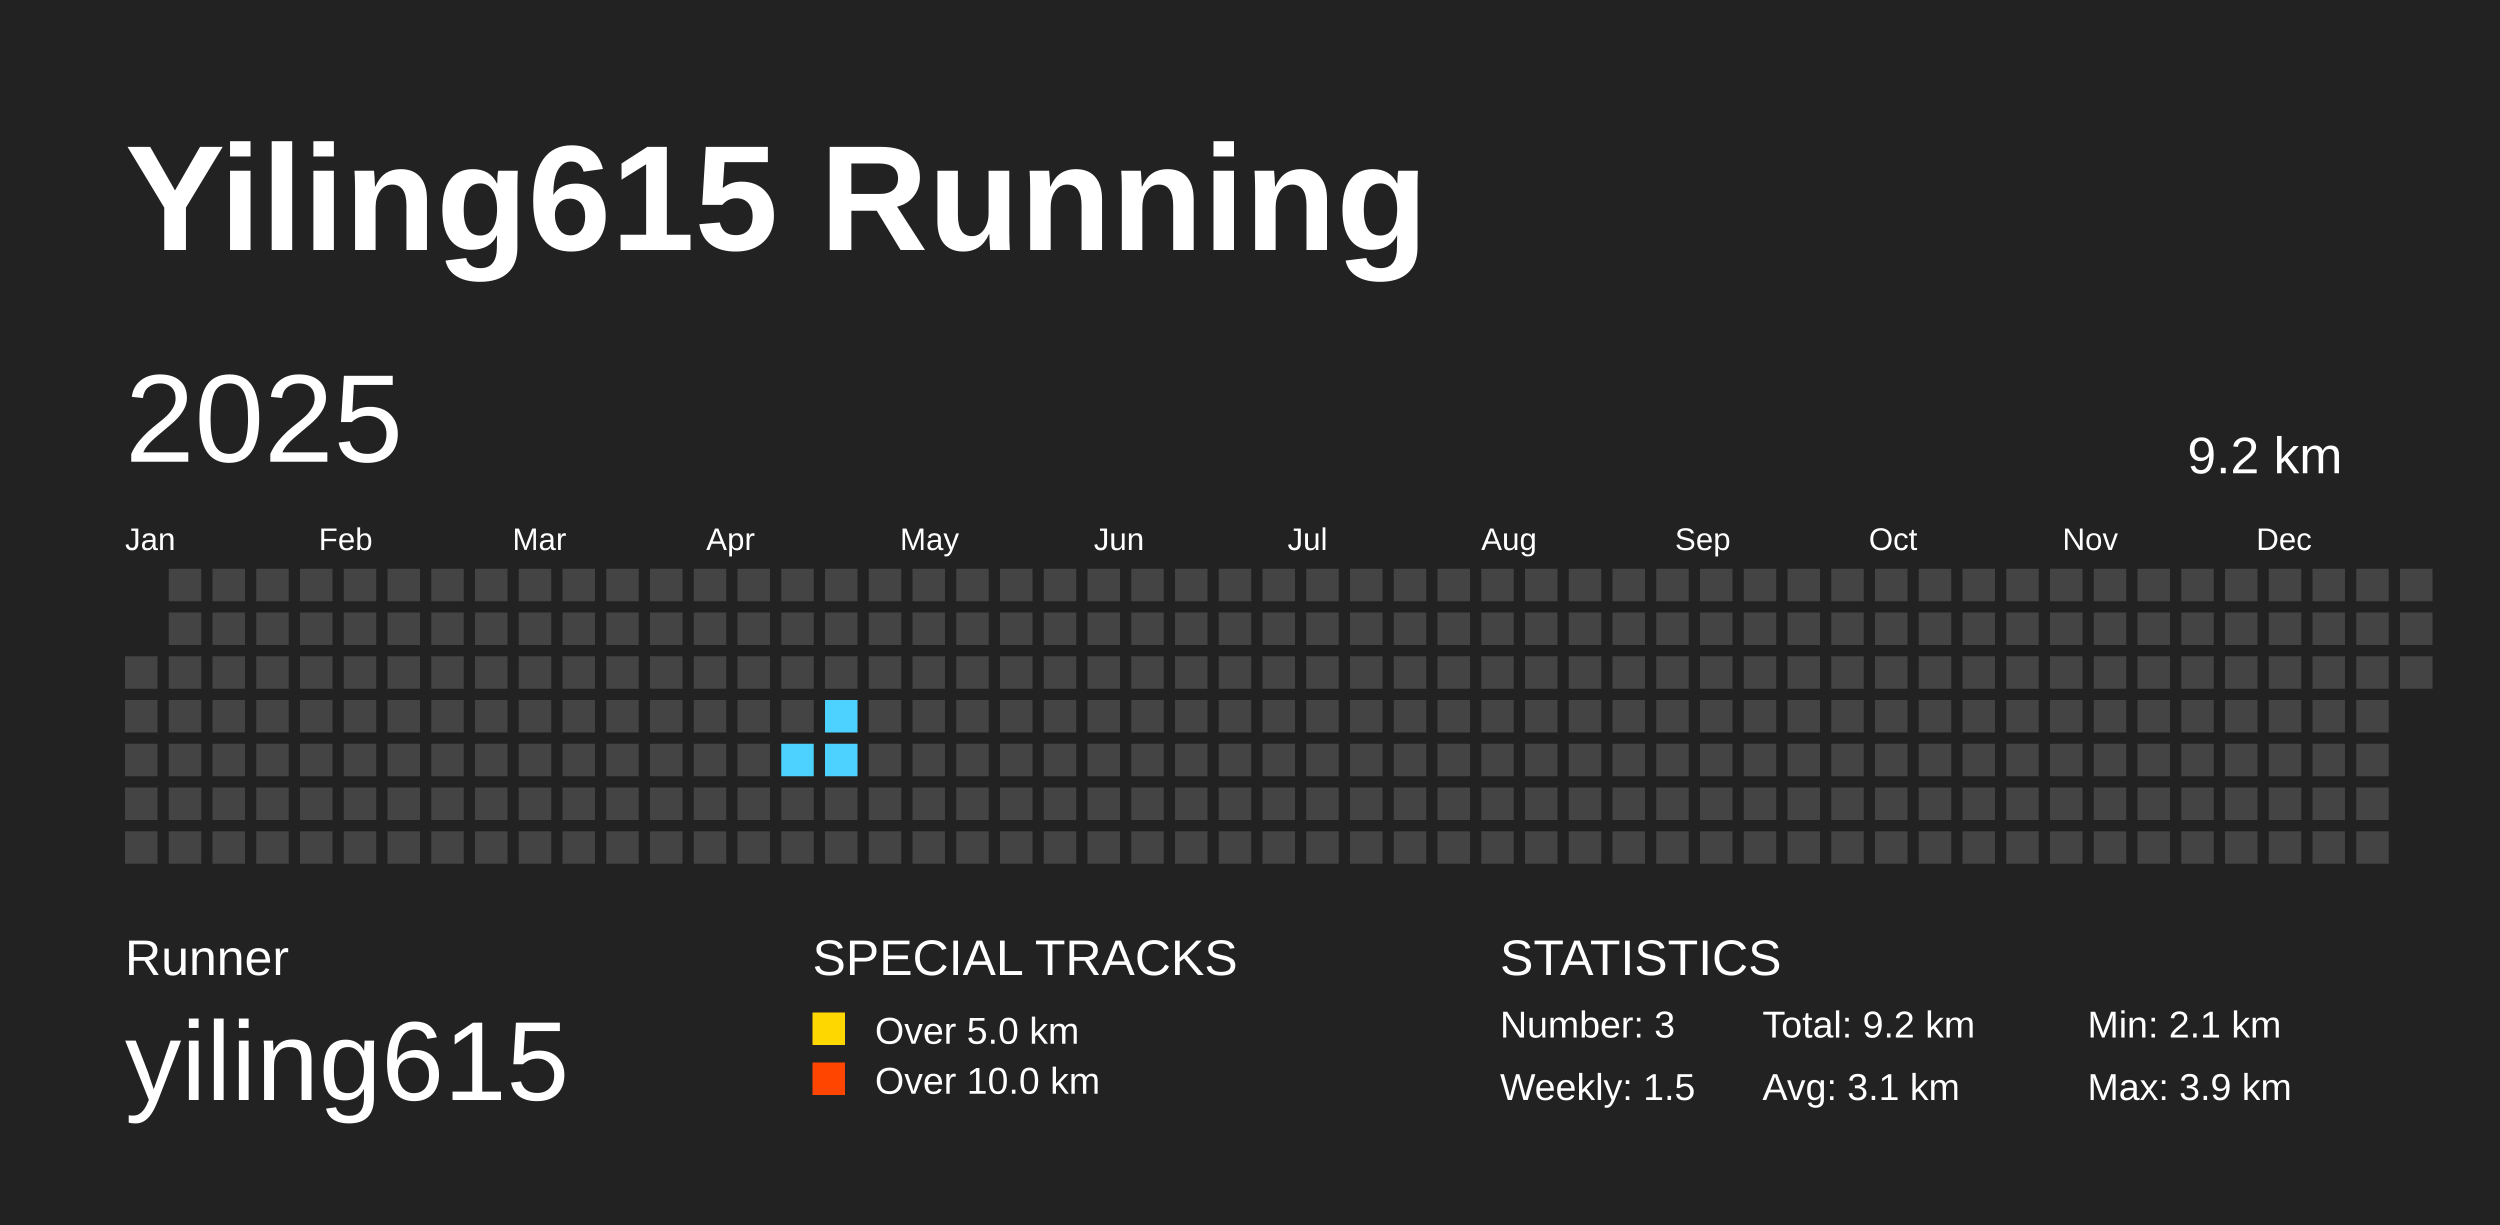
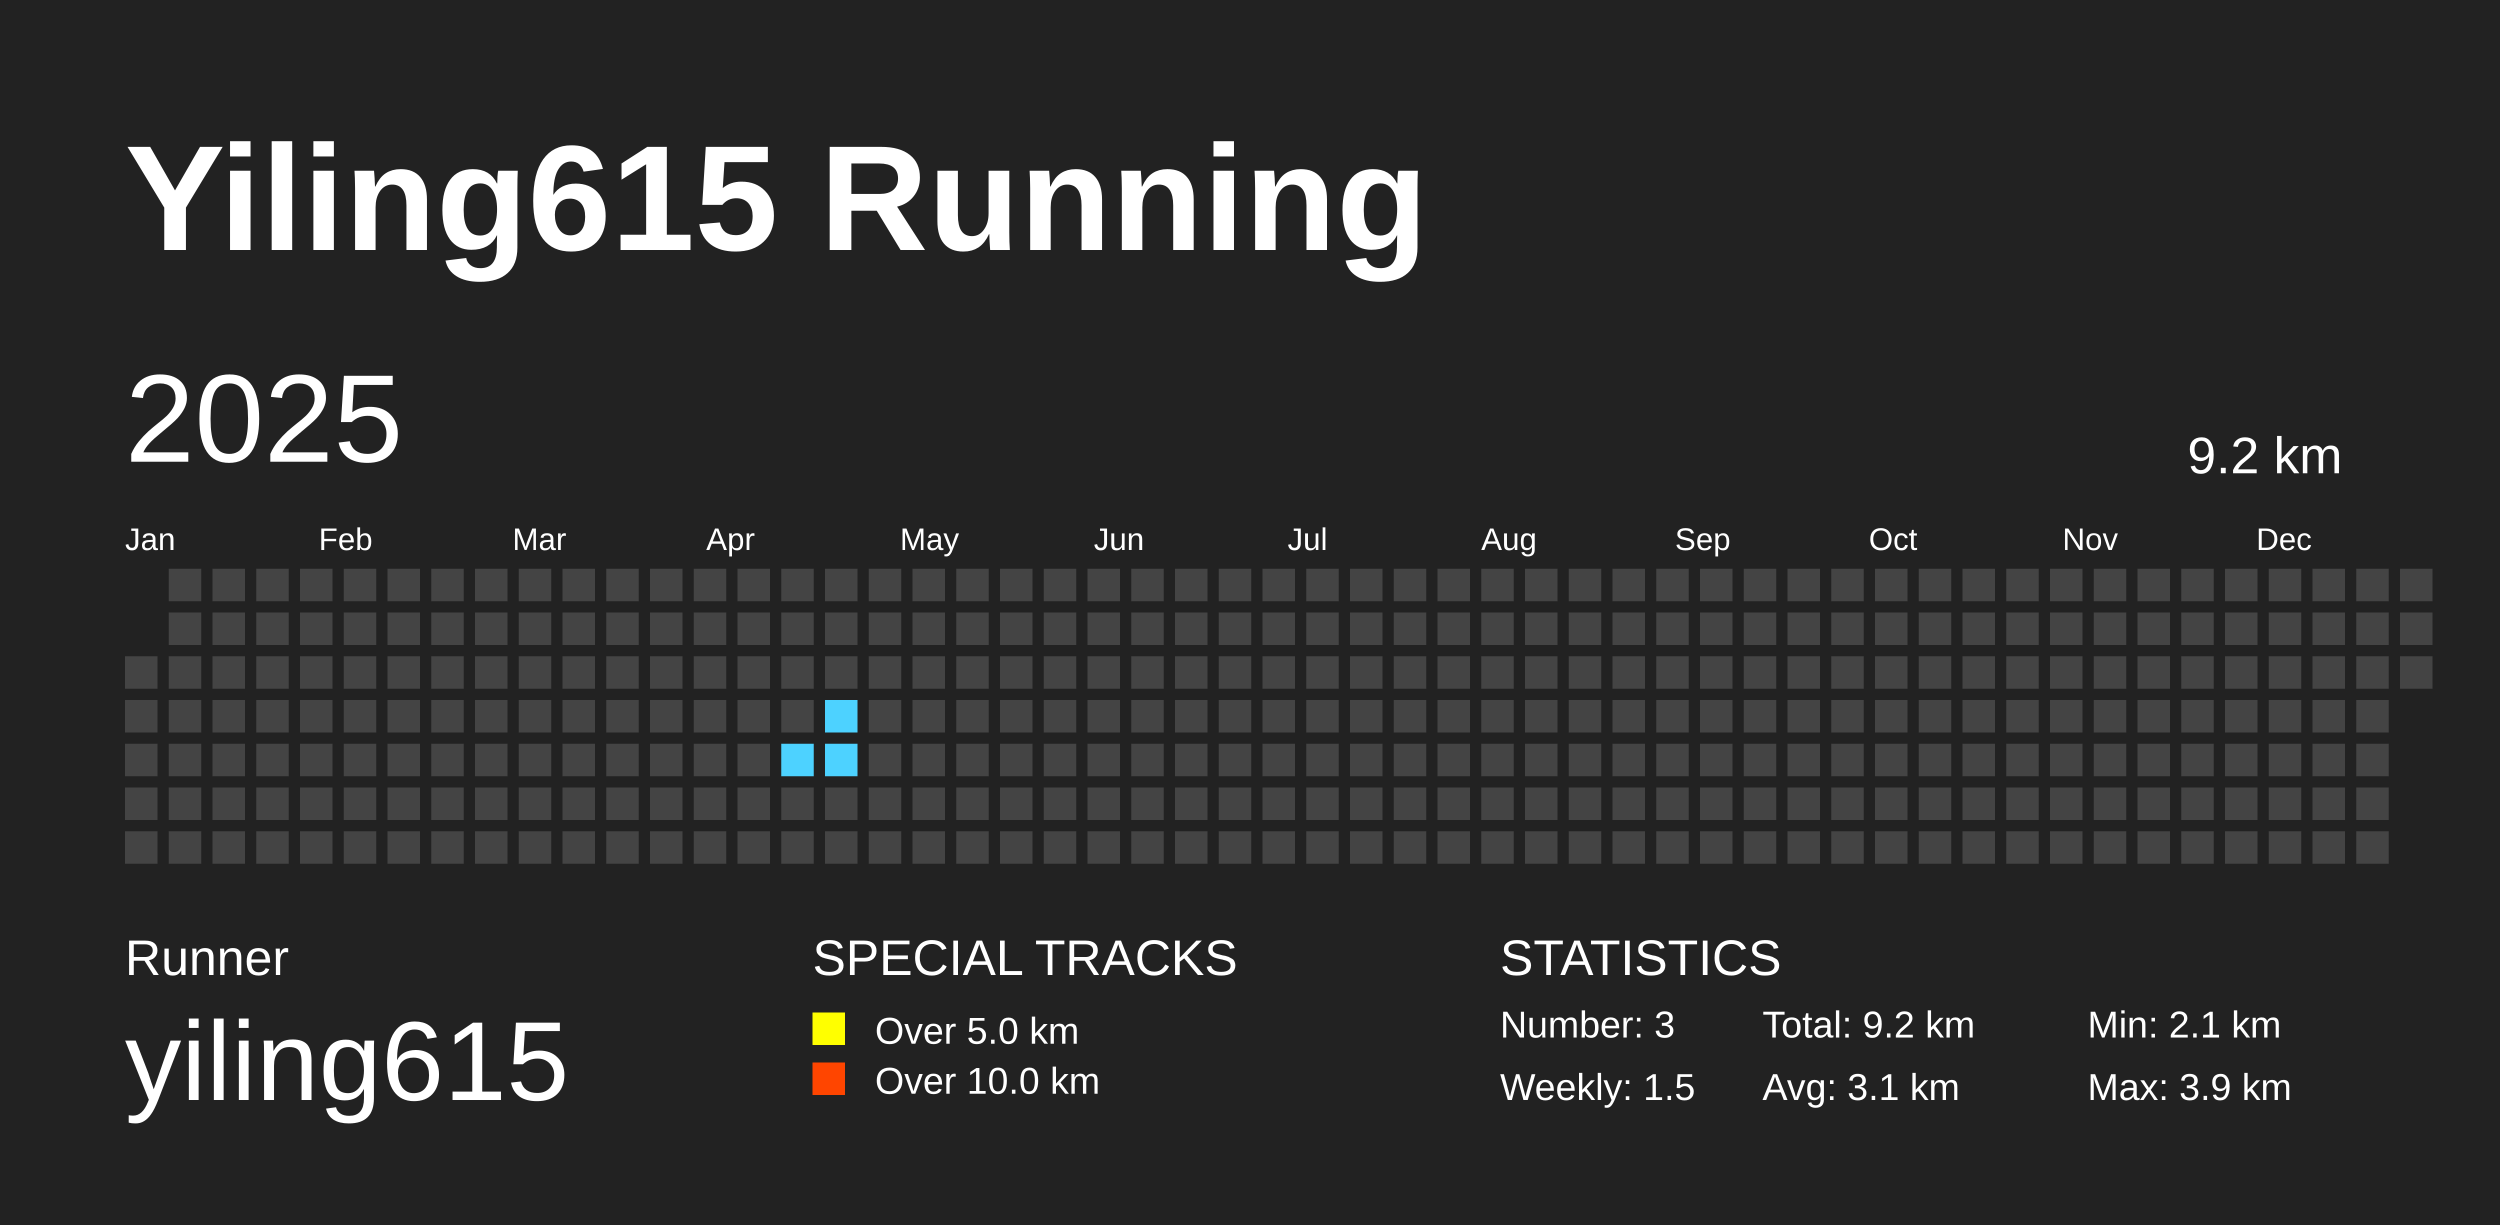
<svg xmlns="http://www.w3.org/2000/svg" baseProfile="full" height="98mm" version="1.1" viewBox="0,0,200,98" width="200mm">
  <defs />
  <rect fill="#222222" height="98" width="200" x="0" y="0" />
  <text fill="#FFFFFF" style="font-size:12px; font-family:Arial; font-weight:bold;" x="10" y="20">Yiling615 Running</text>
  <text fill="#FFFFFF" style="font-size:4px; font-family:Arial" x="10" y="78">Runner</text>
  <text fill="#FFFFFF" style="font-size:9px; font-family:Arial" x="10" y="88">yiling615</text>
  <text fill="#FFFFFF" style="font-size:4px; font-family:Arial" x="65" y="78">SPECIAL TRACKS</text>
-   <rect fill="gold" height="2.6" width="2.6" x="65" y="81" />
+   <rect fill="yellow" height="2.6" width="2.6" x="65" y="81" />
  <text fill="#FFFFFF" style="font-size:3px; font-family:Arial" x="70" y="83.5">Over 5.0 km</text>
  <rect fill="orangered" height="2.6" width="2.6" x="65" y="85" />
  <text fill="#FFFFFF" style="font-size:3px; font-family:Arial" x="70" y="87.5">Over 10.0 km</text>
  <text fill="#FFFFFF" style="font-size:4px; font-family:Arial" x="120" y="78">STATISTICS</text>
  <text fill="#FFFFFF" style="font-size:3px; font-family:Arial" x="120" y="83">Number: 3</text>
  <text fill="#FFFFFF" style="font-size:3px; font-family:Arial" x="120" y="88">Weekly: 1.5</text>
  <text fill="#FFFFFF" style="font-size:3px; font-family:Arial" x="141" y="83">Total: 9.2 km</text>
  <text fill="#FFFFFF" style="font-size:3px; font-family:Arial" x="141" y="88">Avg: 3.1 km</text>
  <text fill="#FFFFFF" style="font-size:3px; font-family:Arial" x="167" y="83">Min: 2.1 km</text>
  <text fill="#FFFFFF" style="font-size:3px; font-family:Arial" x="167" y="88">Max: 3.9 km</text>
  <text dominant-baseline="hanging" fill="#FFFFFF" style="font-size:10.0px; font-family:Arial;" x="10" y="30">2025</text>
  <text dominant-baseline="hanging" fill="#FFFFFF" style="font-size:4.125px; font-family:Arial;" x="175" y="35">9.2 km</text>
  <text fill="#FFFFFF" style="font-size:2.5px; font-family:Arial" x="10.0" y="44">Jan</text>
  <text fill="#FFFFFF" style="font-size:2.5px; font-family:Arial" x="25.5" y="44">Feb</text>
  <text fill="#FFFFFF" style="font-size:2.5px; font-family:Arial" x="41.0" y="44">Mar</text>
  <text fill="#FFFFFF" style="font-size:2.5px; font-family:Arial" x="56.5" y="44">Apr</text>
  <text fill="#FFFFFF" style="font-size:2.5px; font-family:Arial" x="72.0" y="44">May</text>
  <text fill="#FFFFFF" style="font-size:2.5px; font-family:Arial" x="87.5" y="44">Jun</text>
  <text fill="#FFFFFF" style="font-size:2.5px; font-family:Arial" x="103.0" y="44">Jul</text>
  <text fill="#FFFFFF" style="font-size:2.5px; font-family:Arial" x="118.5" y="44">Aug</text>
  <text fill="#FFFFFF" style="font-size:2.5px; font-family:Arial" x="134.0" y="44">Sep</text>
  <text fill="#FFFFFF" style="font-size:2.5px; font-family:Arial" x="149.5" y="44">Oct</text>
  <text fill="#FFFFFF" style="font-size:2.5px; font-family:Arial" x="165.0" y="44">Nov</text>
  <text fill="#FFFFFF" style="font-size:2.5px; font-family:Arial" x="180.5" y="44">Dec</text>
  <rect fill="#444444" height="2.6" width="2.6" x="10.0" y="52.5" />
  <rect fill="#444444" height="2.6" width="2.6" x="10.0" y="56.0" />
  <rect fill="#444444" height="2.6" width="2.6" x="10.0" y="59.5" />
  <rect fill="#444444" height="2.6" width="2.6" x="10.0" y="63.0" />
  <rect fill="#444444" height="2.6" width="2.6" x="10.0" y="66.5" />
  <rect fill="#444444" height="2.6" width="2.6" x="13.5" y="45.5" />
  <rect fill="#444444" height="2.6" width="2.6" x="13.5" y="49.0" />
  <rect fill="#444444" height="2.6" width="2.6" x="13.5" y="52.5" />
  <rect fill="#444444" height="2.6" width="2.6" x="13.5" y="56.0" />
  <rect fill="#444444" height="2.6" width="2.6" x="13.5" y="59.5" />
  <rect fill="#444444" height="2.6" width="2.6" x="13.5" y="63.0" />
  <rect fill="#444444" height="2.6" width="2.6" x="13.5" y="66.5" />
  <rect fill="#444444" height="2.6" width="2.6" x="17.0" y="45.5" />
  <rect fill="#444444" height="2.6" width="2.6" x="17.0" y="49.0" />
  <rect fill="#444444" height="2.6" width="2.6" x="17.0" y="52.5" />
  <rect fill="#444444" height="2.6" width="2.6" x="17.0" y="56.0" />
  <rect fill="#444444" height="2.6" width="2.6" x="17.0" y="59.5" />
  <rect fill="#444444" height="2.6" width="2.6" x="17.0" y="63.0" />
  <rect fill="#444444" height="2.6" width="2.6" x="17.0" y="66.5" />
  <rect fill="#444444" height="2.6" width="2.6" x="20.5" y="45.5" />
  <rect fill="#444444" height="2.6" width="2.6" x="20.5" y="49.0" />
  <rect fill="#444444" height="2.6" width="2.6" x="20.5" y="52.5" />
  <rect fill="#444444" height="2.6" width="2.6" x="20.5" y="56.0" />
  <rect fill="#444444" height="2.6" width="2.6" x="20.5" y="59.5" />
  <rect fill="#444444" height="2.6" width="2.6" x="20.5" y="63.0" />
  <rect fill="#444444" height="2.6" width="2.6" x="20.5" y="66.5" />
  <rect fill="#444444" height="2.6" width="2.6" x="24.0" y="45.5" />
  <rect fill="#444444" height="2.6" width="2.6" x="24.0" y="49.0" />
  <rect fill="#444444" height="2.6" width="2.6" x="24.0" y="52.5" />
  <rect fill="#444444" height="2.6" width="2.6" x="24.0" y="56.0" />
  <rect fill="#444444" height="2.6" width="2.6" x="24.0" y="59.5" />
  <rect fill="#444444" height="2.6" width="2.6" x="24.0" y="63.0" />
  <rect fill="#444444" height="2.6" width="2.6" x="24.0" y="66.5" />
  <rect fill="#444444" height="2.6" width="2.6" x="27.5" y="45.5" />
  <rect fill="#444444" height="2.6" width="2.6" x="27.5" y="49.0" />
  <rect fill="#444444" height="2.6" width="2.6" x="27.5" y="52.5" />
  <rect fill="#444444" height="2.6" width="2.6" x="27.5" y="56.0" />
  <rect fill="#444444" height="2.6" width="2.6" x="27.5" y="59.5" />
  <rect fill="#444444" height="2.6" width="2.6" x="27.5" y="63.0" />
  <rect fill="#444444" height="2.6" width="2.6" x="27.5" y="66.5" />
  <rect fill="#444444" height="2.6" width="2.6" x="31.0" y="45.5" />
  <rect fill="#444444" height="2.6" width="2.6" x="31.0" y="49.0" />
  <rect fill="#444444" height="2.6" width="2.6" x="31.0" y="52.5" />
  <rect fill="#444444" height="2.6" width="2.6" x="31.0" y="56.0" />
  <rect fill="#444444" height="2.6" width="2.6" x="31.0" y="59.5" />
  <rect fill="#444444" height="2.6" width="2.6" x="31.0" y="63.0" />
  <rect fill="#444444" height="2.6" width="2.6" x="31.0" y="66.5" />
  <rect fill="#444444" height="2.6" width="2.6" x="34.5" y="45.5" />
  <rect fill="#444444" height="2.6" width="2.6" x="34.5" y="49.0" />
  <rect fill="#444444" height="2.6" width="2.6" x="34.5" y="52.5" />
  <rect fill="#444444" height="2.6" width="2.6" x="34.5" y="56.0" />
  <rect fill="#444444" height="2.6" width="2.6" x="34.5" y="59.5" />
  <rect fill="#444444" height="2.6" width="2.6" x="34.5" y="63.0" />
  <rect fill="#444444" height="2.6" width="2.6" x="34.5" y="66.5" />
  <rect fill="#444444" height="2.6" width="2.6" x="38.0" y="45.5" />
  <rect fill="#444444" height="2.6" width="2.6" x="38.0" y="49.0" />
  <rect fill="#444444" height="2.6" width="2.6" x="38.0" y="52.5" />
  <rect fill="#444444" height="2.6" width="2.6" x="38.0" y="56.0" />
  <rect fill="#444444" height="2.6" width="2.6" x="38.0" y="59.5" />
  <rect fill="#444444" height="2.6" width="2.6" x="38.0" y="63.0" />
  <rect fill="#444444" height="2.6" width="2.6" x="38.0" y="66.5" />
  <rect fill="#444444" height="2.6" width="2.6" x="41.5" y="45.5" />
  <rect fill="#444444" height="2.6" width="2.6" x="41.5" y="49.0" />
  <rect fill="#444444" height="2.6" width="2.6" x="41.5" y="52.5" />
  <rect fill="#444444" height="2.6" width="2.6" x="41.5" y="56.0" />
  <rect fill="#444444" height="2.6" width="2.6" x="41.5" y="59.5" />
  <rect fill="#444444" height="2.6" width="2.6" x="41.5" y="63.0" />
  <rect fill="#444444" height="2.6" width="2.6" x="41.5" y="66.5" />
  <rect fill="#444444" height="2.6" width="2.6" x="45.0" y="45.5" />
  <rect fill="#444444" height="2.6" width="2.6" x="45.0" y="49.0" />
  <rect fill="#444444" height="2.6" width="2.6" x="45.0" y="52.5" />
  <rect fill="#444444" height="2.6" width="2.6" x="45.0" y="56.0" />
  <rect fill="#444444" height="2.6" width="2.6" x="45.0" y="59.5" />
  <rect fill="#444444" height="2.6" width="2.6" x="45.0" y="63.0" />
  <rect fill="#444444" height="2.6" width="2.6" x="45.0" y="66.5" />
  <rect fill="#444444" height="2.6" width="2.6" x="48.5" y="45.5" />
  <rect fill="#444444" height="2.6" width="2.6" x="48.5" y="49.0" />
  <rect fill="#444444" height="2.6" width="2.6" x="48.5" y="52.5" />
  <rect fill="#444444" height="2.6" width="2.6" x="48.5" y="56.0" />
  <rect fill="#444444" height="2.6" width="2.6" x="48.5" y="59.5" />
  <rect fill="#444444" height="2.6" width="2.6" x="48.5" y="63.0" />
  <rect fill="#444444" height="2.6" width="2.6" x="48.5" y="66.5" />
  <rect fill="#444444" height="2.6" width="2.6" x="52.0" y="45.5" />
  <rect fill="#444444" height="2.6" width="2.6" x="52.0" y="49.0" />
  <rect fill="#444444" height="2.6" width="2.6" x="52.0" y="52.5" />
  <rect fill="#444444" height="2.6" width="2.6" x="52.0" y="56.0" />
  <rect fill="#444444" height="2.6" width="2.6" x="52.0" y="59.5" />
  <rect fill="#444444" height="2.6" width="2.6" x="52.0" y="63.0" />
  <rect fill="#444444" height="2.6" width="2.6" x="52.0" y="66.5" />
  <rect fill="#444444" height="2.6" width="2.6" x="55.5" y="45.5" />
  <rect fill="#444444" height="2.6" width="2.6" x="55.5" y="49.0" />
  <rect fill="#444444" height="2.6" width="2.6" x="55.5" y="52.5" />
  <rect fill="#444444" height="2.6" width="2.6" x="55.5" y="56.0" />
  <rect fill="#444444" height="2.6" width="2.6" x="55.5" y="59.5" />
  <rect fill="#444444" height="2.6" width="2.6" x="55.5" y="63.0" />
  <rect fill="#444444" height="2.6" width="2.6" x="55.5" y="66.5" />
  <rect fill="#444444" height="2.6" width="2.6" x="59.0" y="45.5" />
  <rect fill="#444444" height="2.6" width="2.6" x="59.0" y="49.0" />
  <rect fill="#444444" height="2.6" width="2.6" x="59.0" y="52.5" />
  <rect fill="#444444" height="2.6" width="2.6" x="59.0" y="56.0" />
  <rect fill="#444444" height="2.6" width="2.6" x="59.0" y="59.5" />
  <rect fill="#444444" height="2.6" width="2.6" x="59.0" y="63.0" />
  <rect fill="#444444" height="2.6" width="2.6" x="59.0" y="66.5" />
  <rect fill="#444444" height="2.6" width="2.6" x="62.5" y="45.5" />
  <rect fill="#444444" height="2.6" width="2.6" x="62.5" y="49.0" />
  <rect fill="#444444" height="2.6" width="2.6" x="62.5" y="52.5" />
  <rect fill="#444444" height="2.6" width="2.6" x="62.5" y="56.0" />
  <rect fill="#4DD2FF" height="2.6" width="2.6" x="62.5" y="59.5" />
  <rect fill="#444444" height="2.6" width="2.6" x="62.5" y="63.0" />
  <rect fill="#444444" height="2.6" width="2.6" x="62.5" y="66.5" />
  <rect fill="#444444" height="2.6" width="2.6" x="66.0" y="45.5" />
  <rect fill="#444444" height="2.6" width="2.6" x="66.0" y="49.0" />
  <rect fill="#444444" height="2.6" width="2.6" x="66.0" y="52.5" />
  <rect fill="#4DD2FF" height="2.6" width="2.6" x="66.0" y="56.0" />
  <rect fill="#4DD2FF" height="2.6" width="2.6" x="66.0" y="59.5" />
  <rect fill="#444444" height="2.6" width="2.6" x="66.0" y="63.0" />
  <rect fill="#444444" height="2.6" width="2.6" x="66.0" y="66.5" />
  <rect fill="#444444" height="2.6" width="2.6" x="69.5" y="45.5" />
  <rect fill="#444444" height="2.6" width="2.6" x="69.5" y="49.0" />
  <rect fill="#444444" height="2.6" width="2.6" x="69.5" y="52.5" />
  <rect fill="#444444" height="2.6" width="2.6" x="69.5" y="56.0" />
  <rect fill="#444444" height="2.6" width="2.6" x="69.5" y="59.5" />
  <rect fill="#444444" height="2.6" width="2.6" x="69.5" y="63.0" />
  <rect fill="#444444" height="2.6" width="2.6" x="69.5" y="66.5" />
  <rect fill="#444444" height="2.6" width="2.6" x="73.0" y="45.5" />
  <rect fill="#444444" height="2.6" width="2.6" x="73.0" y="49.0" />
  <rect fill="#444444" height="2.6" width="2.6" x="73.0" y="52.5" />
  <rect fill="#444444" height="2.6" width="2.6" x="73.0" y="56.0" />
  <rect fill="#444444" height="2.6" width="2.6" x="73.0" y="59.5" />
  <rect fill="#444444" height="2.6" width="2.6" x="73.0" y="63.0" />
  <rect fill="#444444" height="2.6" width="2.6" x="73.0" y="66.5" />
  <rect fill="#444444" height="2.6" width="2.6" x="76.5" y="45.5" />
  <rect fill="#444444" height="2.6" width="2.6" x="76.5" y="49.0" />
  <rect fill="#444444" height="2.6" width="2.6" x="76.5" y="52.5" />
  <rect fill="#444444" height="2.6" width="2.6" x="76.5" y="56.0" />
  <rect fill="#444444" height="2.6" width="2.6" x="76.5" y="59.5" />
  <rect fill="#444444" height="2.6" width="2.6" x="76.5" y="63.0" />
  <rect fill="#444444" height="2.6" width="2.6" x="76.5" y="66.5" />
  <rect fill="#444444" height="2.6" width="2.6" x="80.0" y="45.5" />
  <rect fill="#444444" height="2.6" width="2.6" x="80.0" y="49.0" />
  <rect fill="#444444" height="2.6" width="2.6" x="80.0" y="52.5" />
  <rect fill="#444444" height="2.6" width="2.6" x="80.0" y="56.0" />
  <rect fill="#444444" height="2.6" width="2.6" x="80.0" y="59.5" />
  <rect fill="#444444" height="2.6" width="2.6" x="80.0" y="63.0" />
  <rect fill="#444444" height="2.6" width="2.6" x="80.0" y="66.5" />
  <rect fill="#444444" height="2.6" width="2.6" x="83.5" y="45.5" />
  <rect fill="#444444" height="2.6" width="2.6" x="83.5" y="49.0" />
  <rect fill="#444444" height="2.6" width="2.6" x="83.5" y="52.5" />
  <rect fill="#444444" height="2.6" width="2.6" x="83.5" y="56.0" />
  <rect fill="#444444" height="2.6" width="2.6" x="83.5" y="59.5" />
  <rect fill="#444444" height="2.6" width="2.6" x="83.5" y="63.0" />
  <rect fill="#444444" height="2.6" width="2.6" x="83.5" y="66.5" />
  <rect fill="#444444" height="2.6" width="2.6" x="87.0" y="45.5" />
  <rect fill="#444444" height="2.6" width="2.6" x="87.0" y="49.0" />
  <rect fill="#444444" height="2.6" width="2.6" x="87.0" y="52.5" />
  <rect fill="#444444" height="2.6" width="2.6" x="87.0" y="56.0" />
  <rect fill="#444444" height="2.6" width="2.6" x="87.0" y="59.5" />
  <rect fill="#444444" height="2.6" width="2.6" x="87.0" y="63.0" />
  <rect fill="#444444" height="2.6" width="2.6" x="87.0" y="66.5" />
  <rect fill="#444444" height="2.6" width="2.6" x="90.5" y="45.5" />
  <rect fill="#444444" height="2.6" width="2.6" x="90.5" y="49.0" />
  <rect fill="#444444" height="2.6" width="2.6" x="90.5" y="52.5" />
  <rect fill="#444444" height="2.6" width="2.6" x="90.5" y="56.0" />
  <rect fill="#444444" height="2.6" width="2.6" x="90.5" y="59.5" />
  <rect fill="#444444" height="2.6" width="2.6" x="90.5" y="63.0" />
  <rect fill="#444444" height="2.6" width="2.6" x="90.5" y="66.5" />
  <rect fill="#444444" height="2.6" width="2.6" x="94.0" y="45.5" />
  <rect fill="#444444" height="2.6" width="2.6" x="94.0" y="49.0" />
  <rect fill="#444444" height="2.6" width="2.6" x="94.0" y="52.5" />
  <rect fill="#444444" height="2.6" width="2.6" x="94.0" y="56.0" />
  <rect fill="#444444" height="2.6" width="2.6" x="94.0" y="59.5" />
  <rect fill="#444444" height="2.6" width="2.6" x="94.0" y="63.0" />
  <rect fill="#444444" height="2.6" width="2.6" x="94.0" y="66.5" />
  <rect fill="#444444" height="2.6" width="2.6" x="97.5" y="45.5" />
  <rect fill="#444444" height="2.6" width="2.6" x="97.5" y="49.0" />
  <rect fill="#444444" height="2.6" width="2.6" x="97.5" y="52.5" />
  <rect fill="#444444" height="2.6" width="2.6" x="97.5" y="56.0" />
  <rect fill="#444444" height="2.6" width="2.6" x="97.5" y="59.5" />
  <rect fill="#444444" height="2.6" width="2.6" x="97.5" y="63.0" />
  <rect fill="#444444" height="2.6" width="2.6" x="97.5" y="66.5" />
  <rect fill="#444444" height="2.6" width="2.6" x="101.0" y="45.5" />
  <rect fill="#444444" height="2.6" width="2.6" x="101.0" y="49.0" />
  <rect fill="#444444" height="2.6" width="2.6" x="101.0" y="52.5" />
  <rect fill="#444444" height="2.6" width="2.6" x="101.0" y="56.0" />
  <rect fill="#444444" height="2.6" width="2.6" x="101.0" y="59.5" />
  <rect fill="#444444" height="2.6" width="2.6" x="101.0" y="63.0" />
  <rect fill="#444444" height="2.6" width="2.6" x="101.0" y="66.5" />
  <rect fill="#444444" height="2.6" width="2.6" x="104.5" y="45.5" />
  <rect fill="#444444" height="2.6" width="2.6" x="104.5" y="49.0" />
  <rect fill="#444444" height="2.6" width="2.6" x="104.5" y="52.5" />
  <rect fill="#444444" height="2.6" width="2.6" x="104.5" y="56.0" />
  <rect fill="#444444" height="2.6" width="2.6" x="104.5" y="59.5" />
  <rect fill="#444444" height="2.6" width="2.6" x="104.5" y="63.0" />
  <rect fill="#444444" height="2.6" width="2.6" x="104.5" y="66.5" />
  <rect fill="#444444" height="2.6" width="2.6" x="108.0" y="45.5" />
  <rect fill="#444444" height="2.6" width="2.6" x="108.0" y="49.0" />
  <rect fill="#444444" height="2.6" width="2.6" x="108.0" y="52.5" />
  <rect fill="#444444" height="2.6" width="2.6" x="108.0" y="56.0" />
  <rect fill="#444444" height="2.6" width="2.6" x="108.0" y="59.5" />
  <rect fill="#444444" height="2.6" width="2.6" x="108.0" y="63.0" />
  <rect fill="#444444" height="2.6" width="2.6" x="108.0" y="66.5" />
  <rect fill="#444444" height="2.6" width="2.6" x="111.5" y="45.5" />
  <rect fill="#444444" height="2.6" width="2.6" x="111.5" y="49.0" />
  <rect fill="#444444" height="2.6" width="2.6" x="111.5" y="52.5" />
  <rect fill="#444444" height="2.6" width="2.6" x="111.5" y="56.0" />
  <rect fill="#444444" height="2.6" width="2.6" x="111.5" y="59.5" />
  <rect fill="#444444" height="2.6" width="2.6" x="111.5" y="63.0" />
  <rect fill="#444444" height="2.6" width="2.6" x="111.5" y="66.5" />
  <rect fill="#444444" height="2.6" width="2.6" x="115.0" y="45.5" />
  <rect fill="#444444" height="2.6" width="2.6" x="115.0" y="49.0" />
  <rect fill="#444444" height="2.6" width="2.6" x="115.0" y="52.5" />
  <rect fill="#444444" height="2.6" width="2.6" x="115.0" y="56.0" />
  <rect fill="#444444" height="2.6" width="2.6" x="115.0" y="59.5" />
  <rect fill="#444444" height="2.6" width="2.6" x="115.0" y="63.0" />
  <rect fill="#444444" height="2.6" width="2.6" x="115.0" y="66.5" />
  <rect fill="#444444" height="2.6" width="2.6" x="118.5" y="45.5" />
  <rect fill="#444444" height="2.6" width="2.6" x="118.5" y="49.0" />
  <rect fill="#444444" height="2.6" width="2.6" x="118.5" y="52.5" />
  <rect fill="#444444" height="2.6" width="2.6" x="118.5" y="56.0" />
  <rect fill="#444444" height="2.6" width="2.6" x="118.5" y="59.5" />
  <rect fill="#444444" height="2.6" width="2.6" x="118.5" y="63.0" />
  <rect fill="#444444" height="2.6" width="2.6" x="118.5" y="66.5" />
  <rect fill="#444444" height="2.6" width="2.6" x="122.0" y="45.5" />
  <rect fill="#444444" height="2.6" width="2.6" x="122.0" y="49.0" />
  <rect fill="#444444" height="2.6" width="2.6" x="122.0" y="52.5" />
  <rect fill="#444444" height="2.6" width="2.6" x="122.0" y="56.0" />
  <rect fill="#444444" height="2.6" width="2.6" x="122.0" y="59.5" />
  <rect fill="#444444" height="2.6" width="2.6" x="122.0" y="63.0" />
  <rect fill="#444444" height="2.6" width="2.6" x="122.0" y="66.5" />
  <rect fill="#444444" height="2.6" width="2.6" x="125.5" y="45.5" />
  <rect fill="#444444" height="2.6" width="2.6" x="125.5" y="49.0" />
  <rect fill="#444444" height="2.6" width="2.6" x="125.5" y="52.5" />
  <rect fill="#444444" height="2.6" width="2.6" x="125.5" y="56.0" />
  <rect fill="#444444" height="2.6" width="2.6" x="125.5" y="59.5" />
  <rect fill="#444444" height="2.6" width="2.6" x="125.5" y="63.0" />
  <rect fill="#444444" height="2.6" width="2.6" x="125.5" y="66.5" />
  <rect fill="#444444" height="2.6" width="2.6" x="129.0" y="45.5" />
  <rect fill="#444444" height="2.6" width="2.6" x="129.0" y="49.0" />
  <rect fill="#444444" height="2.6" width="2.6" x="129.0" y="52.5" />
  <rect fill="#444444" height="2.6" width="2.6" x="129.0" y="56.0" />
  <rect fill="#444444" height="2.6" width="2.6" x="129.0" y="59.5" />
  <rect fill="#444444" height="2.6" width="2.6" x="129.0" y="63.0" />
  <rect fill="#444444" height="2.6" width="2.6" x="129.0" y="66.5" />
  <rect fill="#444444" height="2.6" width="2.6" x="132.5" y="45.5" />
  <rect fill="#444444" height="2.6" width="2.6" x="132.5" y="49.0" />
  <rect fill="#444444" height="2.6" width="2.6" x="132.5" y="52.5" />
  <rect fill="#444444" height="2.6" width="2.6" x="132.5" y="56.0" />
  <rect fill="#444444" height="2.6" width="2.6" x="132.5" y="59.5" />
  <rect fill="#444444" height="2.6" width="2.6" x="132.5" y="63.0" />
  <rect fill="#444444" height="2.6" width="2.6" x="132.5" y="66.5" />
  <rect fill="#444444" height="2.6" width="2.6" x="136.0" y="45.5" />
  <rect fill="#444444" height="2.6" width="2.6" x="136.0" y="49.0" />
  <rect fill="#444444" height="2.6" width="2.6" x="136.0" y="52.5" />
  <rect fill="#444444" height="2.6" width="2.6" x="136.0" y="56.0" />
  <rect fill="#444444" height="2.6" width="2.6" x="136.0" y="59.5" />
  <rect fill="#444444" height="2.6" width="2.6" x="136.0" y="63.0" />
  <rect fill="#444444" height="2.6" width="2.6" x="136.0" y="66.5" />
  <rect fill="#444444" height="2.6" width="2.6" x="139.5" y="45.5" />
  <rect fill="#444444" height="2.6" width="2.6" x="139.5" y="49.0" />
  <rect fill="#444444" height="2.6" width="2.6" x="139.5" y="52.5" />
  <rect fill="#444444" height="2.6" width="2.6" x="139.5" y="56.0" />
  <rect fill="#444444" height="2.6" width="2.6" x="139.5" y="59.5" />
  <rect fill="#444444" height="2.6" width="2.6" x="139.5" y="63.0" />
  <rect fill="#444444" height="2.6" width="2.6" x="139.5" y="66.5" />
  <rect fill="#444444" height="2.6" width="2.6" x="143.0" y="45.5" />
  <rect fill="#444444" height="2.6" width="2.6" x="143.0" y="49.0" />
  <rect fill="#444444" height="2.6" width="2.6" x="143.0" y="52.5" />
  <rect fill="#444444" height="2.6" width="2.6" x="143.0" y="56.0" />
  <rect fill="#444444" height="2.6" width="2.6" x="143.0" y="59.5" />
  <rect fill="#444444" height="2.6" width="2.6" x="143.0" y="63.0" />
  <rect fill="#444444" height="2.6" width="2.6" x="143.0" y="66.5" />
  <rect fill="#444444" height="2.6" width="2.6" x="146.5" y="45.5" />
  <rect fill="#444444" height="2.6" width="2.6" x="146.5" y="49.0" />
  <rect fill="#444444" height="2.6" width="2.6" x="146.5" y="52.5" />
  <rect fill="#444444" height="2.6" width="2.6" x="146.5" y="56.0" />
  <rect fill="#444444" height="2.6" width="2.6" x="146.5" y="59.5" />
  <rect fill="#444444" height="2.6" width="2.6" x="146.5" y="63.0" />
  <rect fill="#444444" height="2.6" width="2.6" x="146.5" y="66.5" />
  <rect fill="#444444" height="2.6" width="2.6" x="150.0" y="45.5" />
  <rect fill="#444444" height="2.6" width="2.6" x="150.0" y="49.0" />
  <rect fill="#444444" height="2.6" width="2.6" x="150.0" y="52.5" />
  <rect fill="#444444" height="2.6" width="2.6" x="150.0" y="56.0" />
  <rect fill="#444444" height="2.6" width="2.6" x="150.0" y="59.5" />
  <rect fill="#444444" height="2.6" width="2.6" x="150.0" y="63.0" />
  <rect fill="#444444" height="2.6" width="2.6" x="150.0" y="66.5" />
  <rect fill="#444444" height="2.6" width="2.6" x="153.5" y="45.5" />
  <rect fill="#444444" height="2.6" width="2.6" x="153.5" y="49.0" />
  <rect fill="#444444" height="2.6" width="2.6" x="153.5" y="52.5" />
  <rect fill="#444444" height="2.6" width="2.6" x="153.5" y="56.0" />
  <rect fill="#444444" height="2.6" width="2.6" x="153.5" y="59.5" />
  <rect fill="#444444" height="2.6" width="2.6" x="153.5" y="63.0" />
  <rect fill="#444444" height="2.6" width="2.6" x="153.5" y="66.5" />
  <rect fill="#444444" height="2.6" width="2.6" x="157.0" y="45.5" />
  <rect fill="#444444" height="2.6" width="2.6" x="157.0" y="49.0" />
  <rect fill="#444444" height="2.6" width="2.6" x="157.0" y="52.5" />
  <rect fill="#444444" height="2.6" width="2.6" x="157.0" y="56.0" />
  <rect fill="#444444" height="2.6" width="2.6" x="157.0" y="59.5" />
  <rect fill="#444444" height="2.6" width="2.6" x="157.0" y="63.0" />
  <rect fill="#444444" height="2.6" width="2.6" x="157.0" y="66.5" />
  <rect fill="#444444" height="2.6" width="2.6" x="160.5" y="45.5" />
  <rect fill="#444444" height="2.6" width="2.6" x="160.5" y="49.0" />
  <rect fill="#444444" height="2.6" width="2.6" x="160.5" y="52.5" />
  <rect fill="#444444" height="2.6" width="2.6" x="160.5" y="56.0" />
  <rect fill="#444444" height="2.6" width="2.6" x="160.5" y="59.5" />
  <rect fill="#444444" height="2.6" width="2.6" x="160.5" y="63.0" />
  <rect fill="#444444" height="2.6" width="2.6" x="160.5" y="66.5" />
  <rect fill="#444444" height="2.6" width="2.6" x="164.0" y="45.5" />
  <rect fill="#444444" height="2.6" width="2.6" x="164.0" y="49.0" />
  <rect fill="#444444" height="2.6" width="2.6" x="164.0" y="52.5" />
  <rect fill="#444444" height="2.6" width="2.6" x="164.0" y="56.0" />
  <rect fill="#444444" height="2.6" width="2.6" x="164.0" y="59.5" />
  <rect fill="#444444" height="2.6" width="2.6" x="164.0" y="63.0" />
  <rect fill="#444444" height="2.6" width="2.6" x="164.0" y="66.5" />
  <rect fill="#444444" height="2.6" width="2.6" x="167.5" y="45.5" />
  <rect fill="#444444" height="2.6" width="2.6" x="167.5" y="49.0" />
  <rect fill="#444444" height="2.6" width="2.6" x="167.5" y="52.5" />
  <rect fill="#444444" height="2.6" width="2.6" x="167.5" y="56.0" />
  <rect fill="#444444" height="2.6" width="2.6" x="167.5" y="59.5" />
  <rect fill="#444444" height="2.6" width="2.6" x="167.5" y="63.0" />
  <rect fill="#444444" height="2.6" width="2.6" x="167.5" y="66.5" />
  <rect fill="#444444" height="2.6" width="2.6" x="171.0" y="45.5" />
  <rect fill="#444444" height="2.6" width="2.6" x="171.0" y="49.0" />
  <rect fill="#444444" height="2.6" width="2.6" x="171.0" y="52.5" />
  <rect fill="#444444" height="2.6" width="2.6" x="171.0" y="56.0" />
  <rect fill="#444444" height="2.6" width="2.6" x="171.0" y="59.5" />
  <rect fill="#444444" height="2.6" width="2.6" x="171.0" y="63.0" />
  <rect fill="#444444" height="2.6" width="2.6" x="171.0" y="66.5" />
  <rect fill="#444444" height="2.6" width="2.6" x="174.5" y="45.5" />
  <rect fill="#444444" height="2.6" width="2.6" x="174.5" y="49.0" />
  <rect fill="#444444" height="2.6" width="2.6" x="174.5" y="52.5" />
  <rect fill="#444444" height="2.6" width="2.6" x="174.5" y="56.0" />
  <rect fill="#444444" height="2.6" width="2.6" x="174.5" y="59.5" />
  <rect fill="#444444" height="2.6" width="2.6" x="174.5" y="63.0" />
  <rect fill="#444444" height="2.6" width="2.6" x="174.5" y="66.5" />
  <rect fill="#444444" height="2.6" width="2.6" x="178.0" y="45.5" />
  <rect fill="#444444" height="2.6" width="2.6" x="178.0" y="49.0" />
  <rect fill="#444444" height="2.6" width="2.6" x="178.0" y="52.5" />
  <rect fill="#444444" height="2.6" width="2.6" x="178.0" y="56.0" />
  <rect fill="#444444" height="2.6" width="2.6" x="178.0" y="59.5" />
  <rect fill="#444444" height="2.6" width="2.6" x="178.0" y="63.0" />
  <rect fill="#444444" height="2.6" width="2.6" x="178.0" y="66.5" />
  <rect fill="#444444" height="2.6" width="2.6" x="181.5" y="45.5" />
  <rect fill="#444444" height="2.6" width="2.6" x="181.5" y="49.0" />
  <rect fill="#444444" height="2.6" width="2.6" x="181.5" y="52.5" />
  <rect fill="#444444" height="2.6" width="2.6" x="181.5" y="56.0" />
  <rect fill="#444444" height="2.6" width="2.6" x="181.5" y="59.5" />
  <rect fill="#444444" height="2.6" width="2.6" x="181.5" y="63.0" />
  <rect fill="#444444" height="2.6" width="2.6" x="181.5" y="66.5" />
  <rect fill="#444444" height="2.6" width="2.6" x="185.0" y="45.5" />
  <rect fill="#444444" height="2.6" width="2.6" x="185.0" y="49.0" />
  <rect fill="#444444" height="2.6" width="2.6" x="185.0" y="52.5" />
  <rect fill="#444444" height="2.6" width="2.6" x="185.0" y="56.0" />
  <rect fill="#444444" height="2.6" width="2.6" x="185.0" y="59.5" />
  <rect fill="#444444" height="2.6" width="2.6" x="185.0" y="63.0" />
  <rect fill="#444444" height="2.6" width="2.6" x="185.0" y="66.5" />
  <rect fill="#444444" height="2.6" width="2.6" x="188.5" y="45.5" />
  <rect fill="#444444" height="2.6" width="2.6" x="188.5" y="49.0" />
  <rect fill="#444444" height="2.6" width="2.6" x="188.5" y="52.5" />
  <rect fill="#444444" height="2.6" width="2.6" x="188.5" y="56.0" />
  <rect fill="#444444" height="2.6" width="2.6" x="188.5" y="59.5" />
  <rect fill="#444444" height="2.6" width="2.6" x="188.5" y="63.0" />
  <rect fill="#444444" height="2.6" width="2.6" x="188.5" y="66.5" />
  <rect fill="#444444" height="2.6" width="2.6" x="192.0" y="45.5" />
  <rect fill="#444444" height="2.6" width="2.6" x="192.0" y="49.0" />
  <rect fill="#444444" height="2.6" width="2.6" x="192.0" y="52.5" />
</svg>
